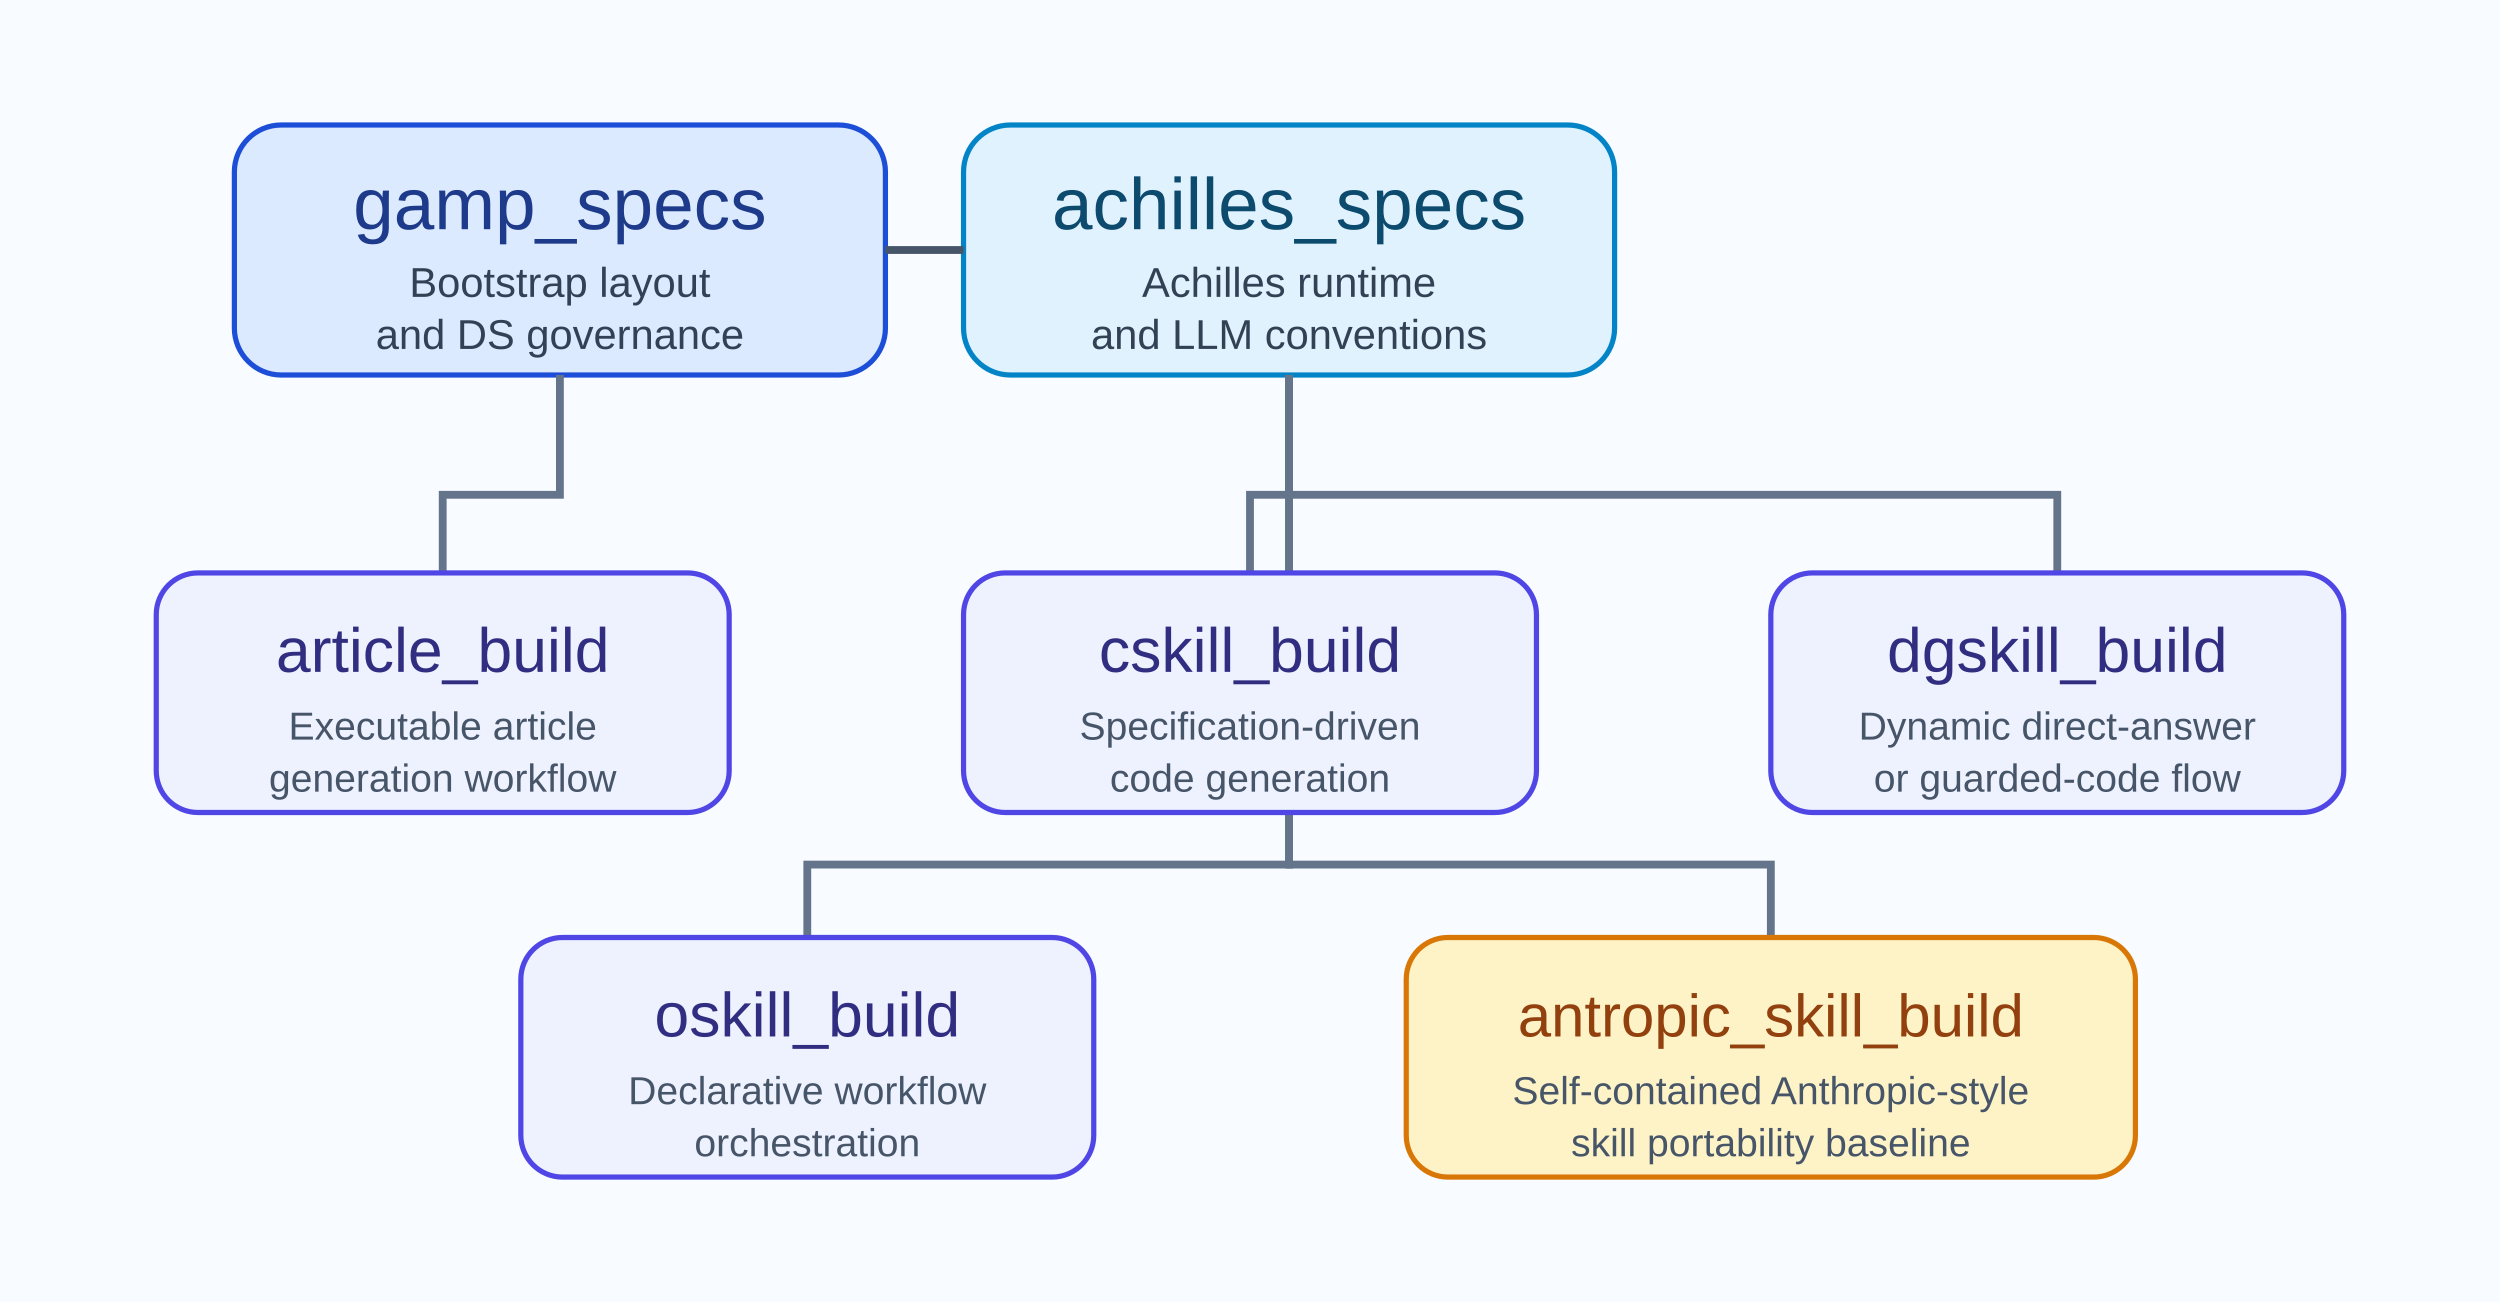
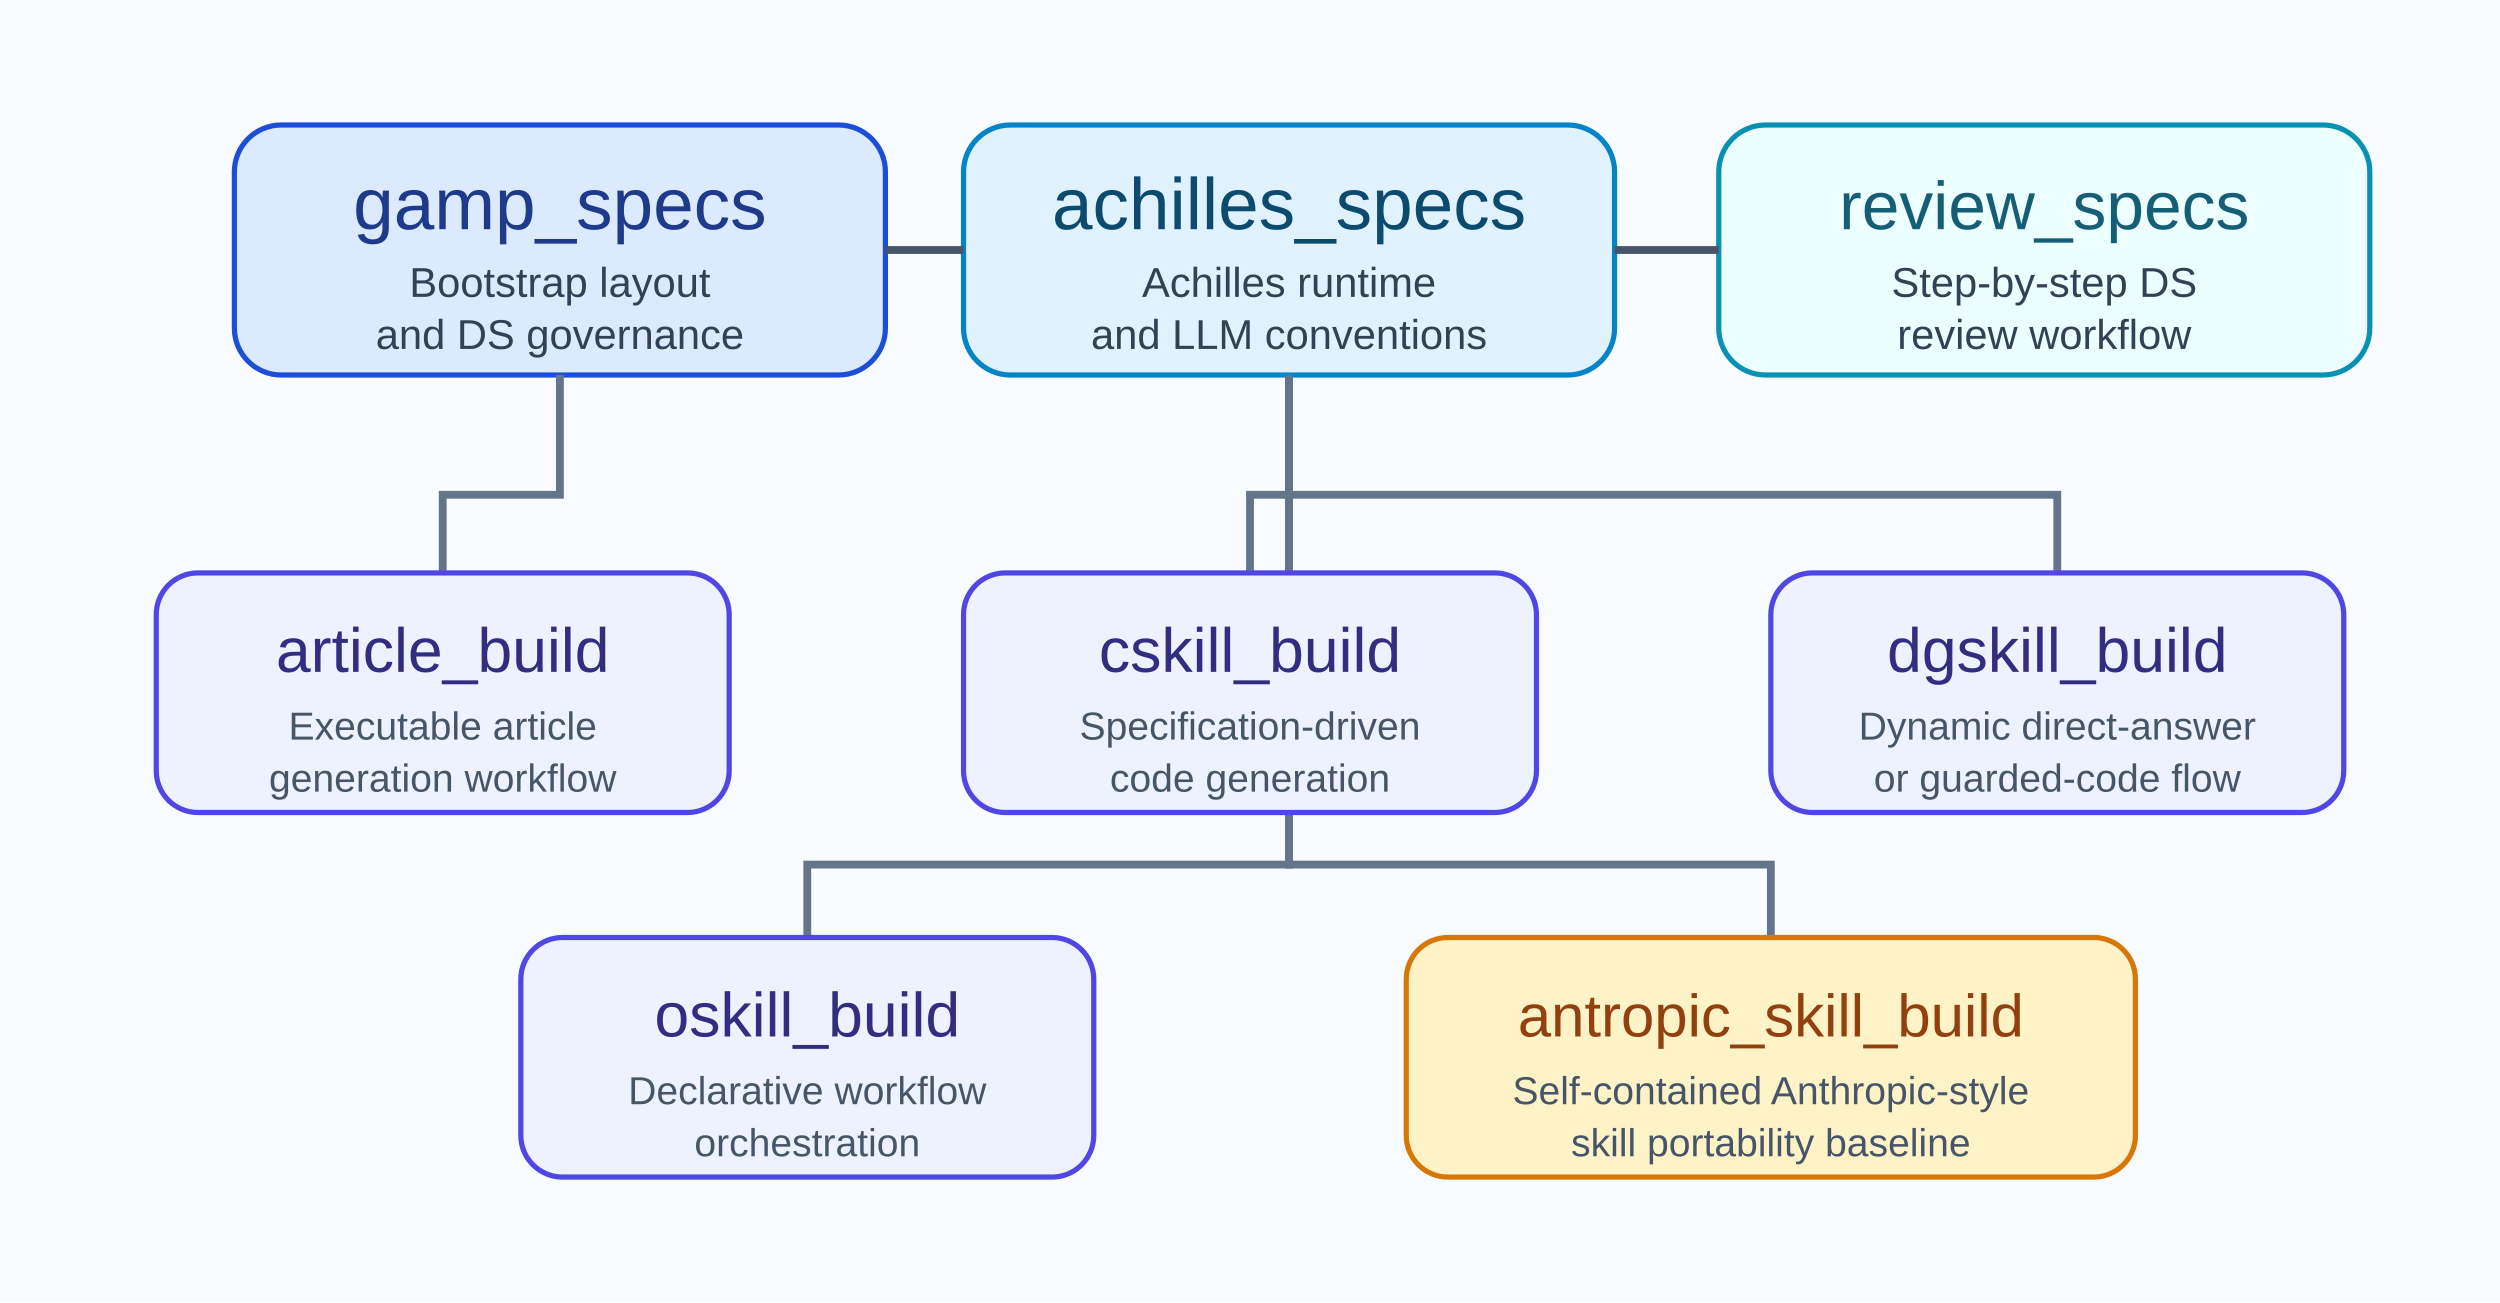
<svg xmlns="http://www.w3.org/2000/svg" viewBox="0 0 960 500" role="img" aria-labelledby="title desc">
  <rect width="960" height="500" fill="#f8fbff" />
  <rect x="90" y="48" width="250" height="96" rx="18" fill="#dbeafe" stroke="#1d4ed8" stroke-width="2" />
  <text x="215" y="88" font-family="Arial" font-size="28" text-anchor="middle" fill="#1e3a8a">gamp_specs</text>
  <text x="215" y="114" font-family="Arial" font-size="16" text-anchor="middle" fill="#334155">Bootstrap layout</text>
  <text x="215" y="134" font-family="Arial" font-size="16" text-anchor="middle" fill="#334155">and DS governance</text>
  <rect x="370" y="48" width="250" height="96" rx="18" fill="#e0f2fe" stroke="#0284c7" stroke-width="2" />
  <text x="495" y="88" font-family="Arial" font-size="28" text-anchor="middle" fill="#0c4a6e">achilles_specs</text>
  <text x="495" y="114" font-family="Arial" font-size="16" text-anchor="middle" fill="#334155">Achilles runtime</text>
  <text x="495" y="134" font-family="Arial" font-size="16" text-anchor="middle" fill="#334155">and LLM conventions</text>
  <path d="M340 96 H370" stroke="#475569" stroke-width="3" fill="none" />
+   <rect x="660" y="48" width="250" height="96" rx="18" fill="#ecfeff" stroke="#0891b2" stroke-width="2" />
+   <text x="785" y="88" font-family="Arial" font-size="26" text-anchor="middle" fill="#155e75">review_specs</text>
+   <text x="785" y="114" font-family="Arial" font-size="16" text-anchor="middle" fill="#334155">Step-by-step DS</text>
+   <text x="785" y="134" font-family="Arial" font-size="16" text-anchor="middle" fill="#334155">review workflow</text>
+   <path d="M620 96 H660" stroke="#475569" stroke-width="3" fill="none" />
  <path d="M215 144 V190 H170 V220" stroke="#64748b" stroke-width="3" fill="none" />
  <path d="M495 144 V190 H480 V220" stroke="#64748b" stroke-width="3" fill="none" />
  <path d="M495 144 V190 H790 V220" stroke="#64748b" stroke-width="3" fill="none" />
  <path d="M495 144 V332 H310 V360" stroke="#64748b" stroke-width="3" fill="none" />
  <path d="M495 144 V332 H680 V360" stroke="#64748b" stroke-width="3" fill="none" />
  <rect x="60" y="220" width="220" height="92" rx="16" fill="#eef2ff" stroke="#4f46e5" stroke-width="2" />
  <text x="170" y="258" font-family="Arial" font-size="24" text-anchor="middle" fill="#312e81">article_build</text>
  <text x="170" y="284" font-family="Arial" font-size="15" text-anchor="middle" fill="#475569">Executable article</text>
  <text x="170" y="304" font-family="Arial" font-size="15" text-anchor="middle" fill="#475569">generation workflow</text>
  <rect x="370" y="220" width="220" height="92" rx="16" fill="#eef2ff" stroke="#4f46e5" stroke-width="2" />
  <text x="480" y="258" font-family="Arial" font-size="24" text-anchor="middle" fill="#312e81">cskill_build</text>
  <text x="480" y="284" font-family="Arial" font-size="15" text-anchor="middle" fill="#475569">Specification-driven</text>
  <text x="480" y="304" font-family="Arial" font-size="15" text-anchor="middle" fill="#475569">code generation</text>
  <rect x="680" y="220" width="220" height="92" rx="16" fill="#eef2ff" stroke="#4f46e5" stroke-width="2" />
  <text x="790" y="258" font-family="Arial" font-size="24" text-anchor="middle" fill="#312e81">dgskill_build</text>
  <text x="790" y="284" font-family="Arial" font-size="15" text-anchor="middle" fill="#475569">Dynamic direct-answer</text>
  <text x="790" y="304" font-family="Arial" font-size="15" text-anchor="middle" fill="#475569">or guarded-code flow</text>
  <rect x="200" y="360" width="220" height="92" rx="16" fill="#eef2ff" stroke="#4f46e5" stroke-width="2" />
  <text x="310" y="398" font-family="Arial" font-size="24" text-anchor="middle" fill="#312e81">oskill_build</text>
  <text x="310" y="424" font-family="Arial" font-size="15" text-anchor="middle" fill="#475569">Declarative workflow</text>
  <text x="310" y="444" font-family="Arial" font-size="15" text-anchor="middle" fill="#475569">orchestration</text>
  <rect x="540" y="360" width="280" height="92" rx="16" fill="#fef3c7" stroke="#d97706" stroke-width="2" />
  <text x="680" y="398" font-family="Arial" font-size="23" text-anchor="middle" fill="#92400e">antropic_skill_build</text>
  <text x="680" y="424" font-family="Arial" font-size="15" text-anchor="middle" fill="#475569">Self-contained Anthropic-style</text>
  <text x="680" y="444" font-family="Arial" font-size="15" text-anchor="middle" fill="#475569">skill portability baseline</text>
</svg>
